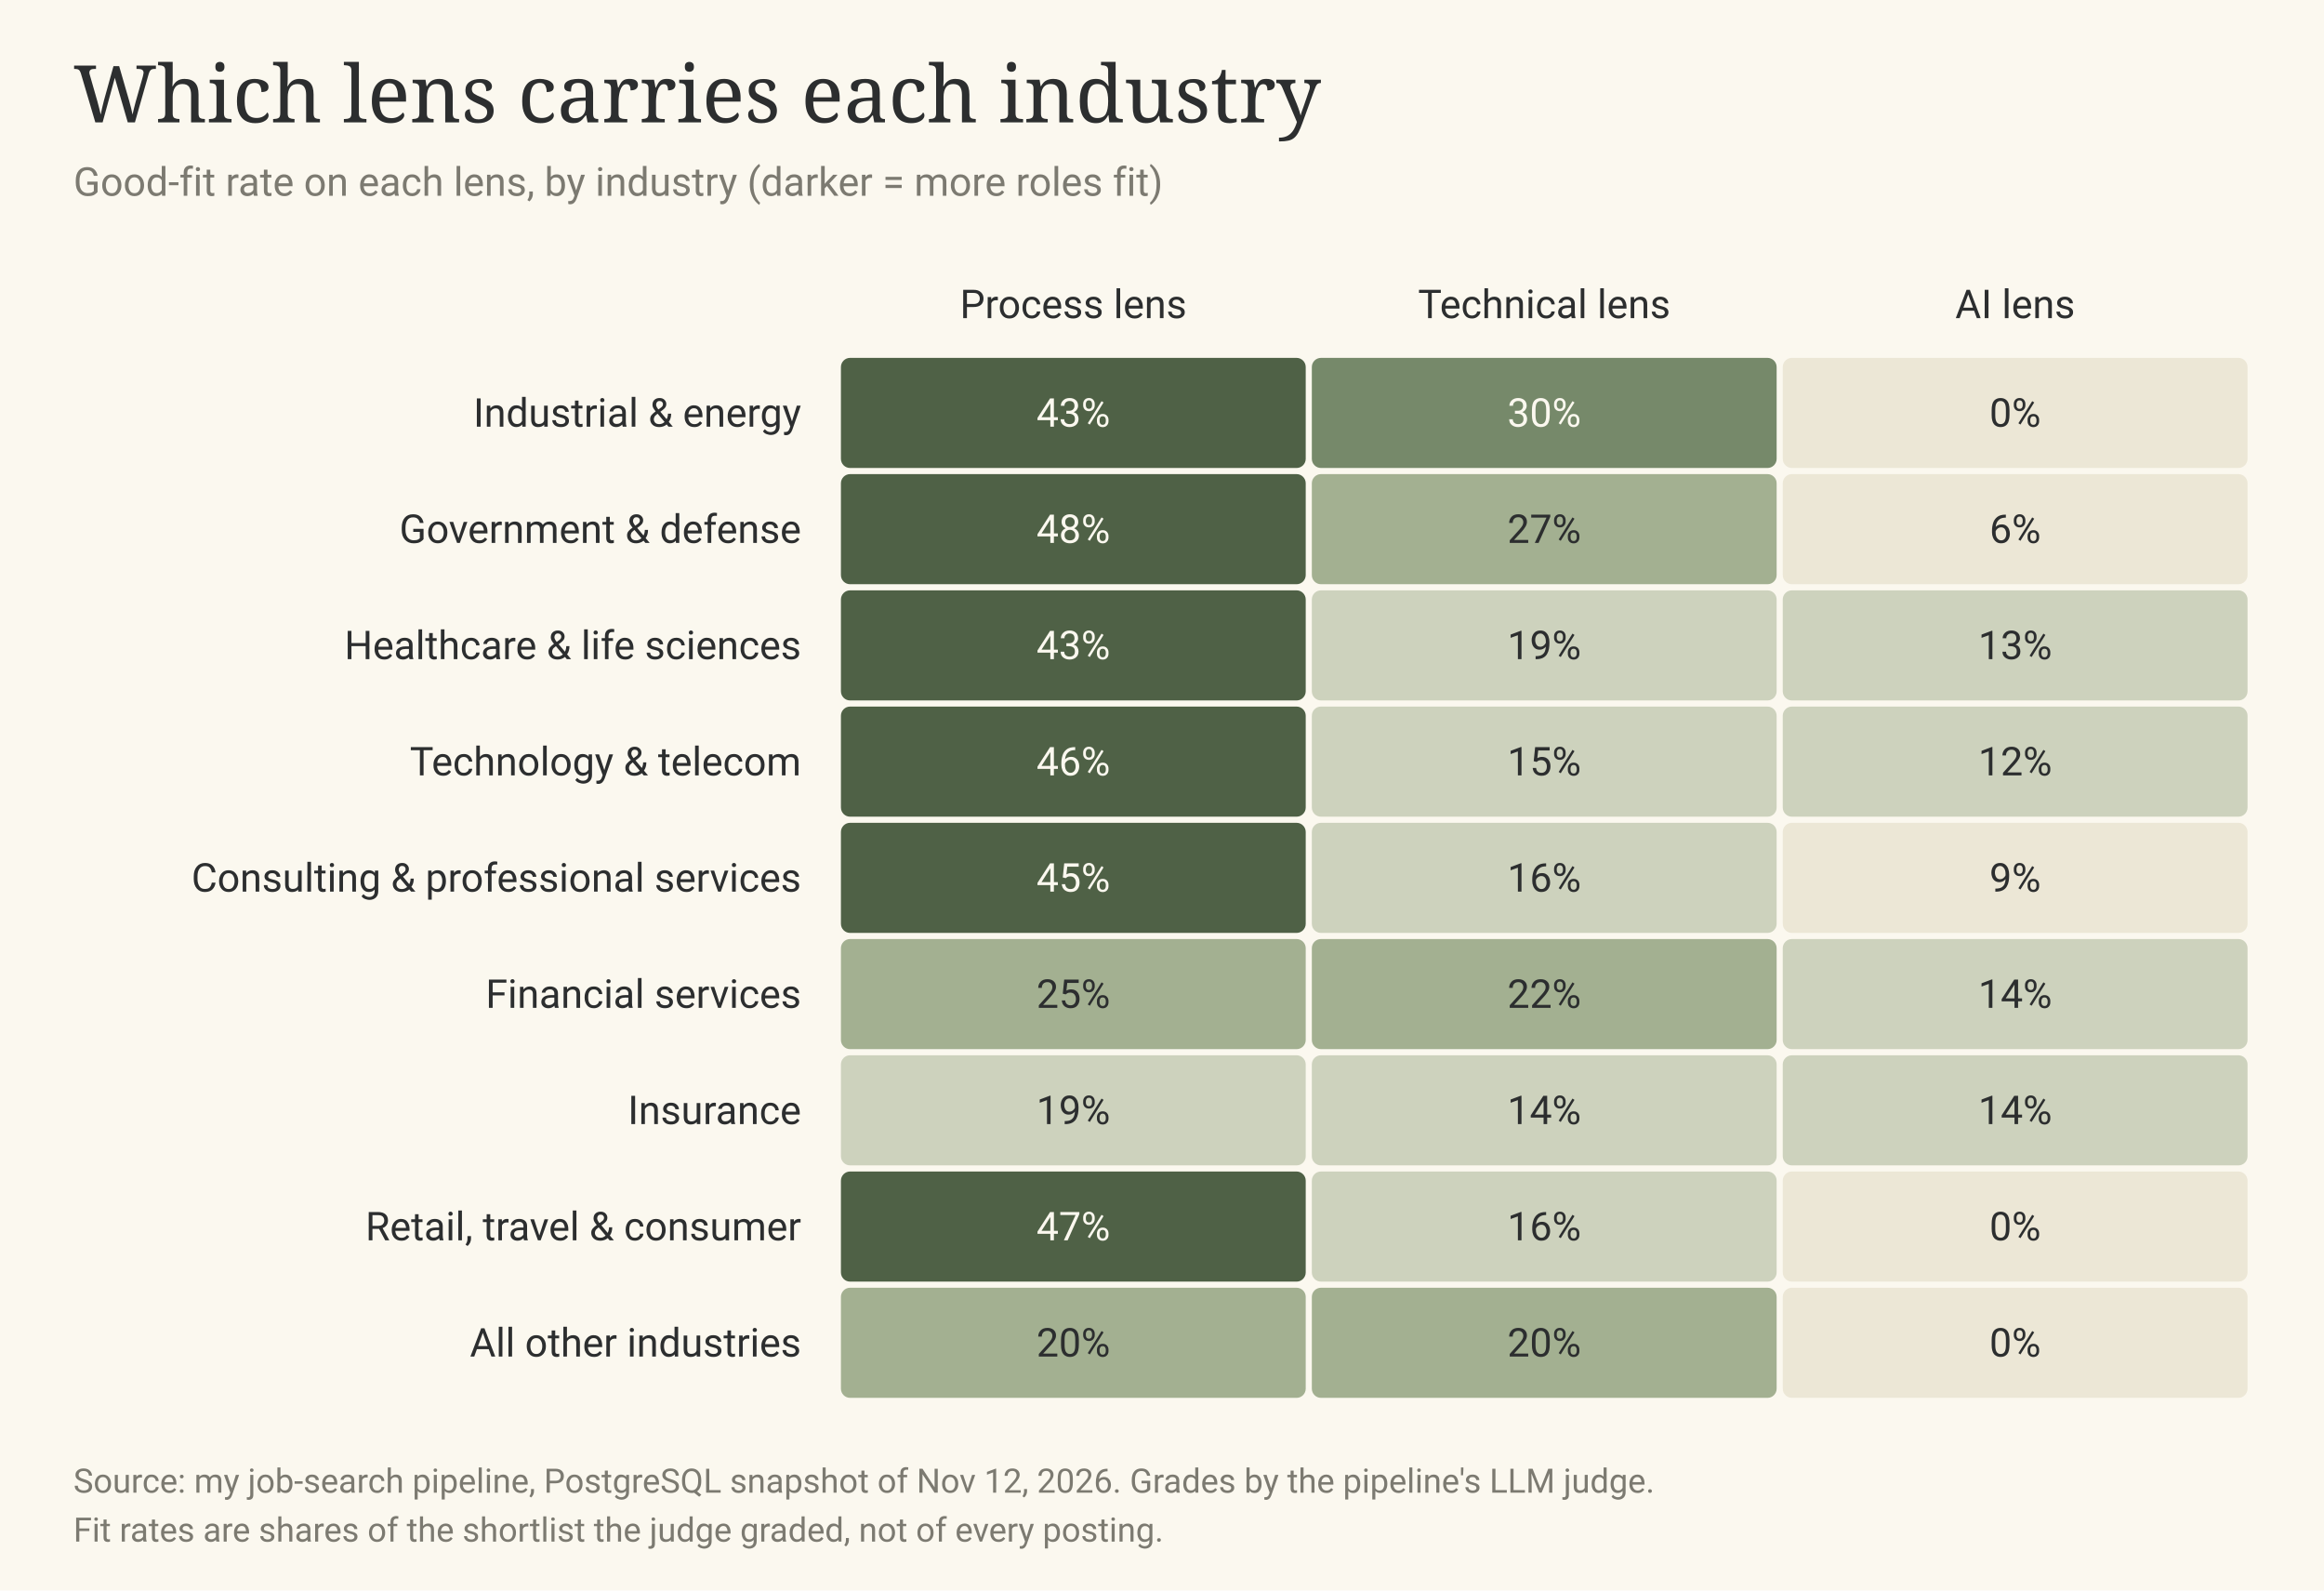
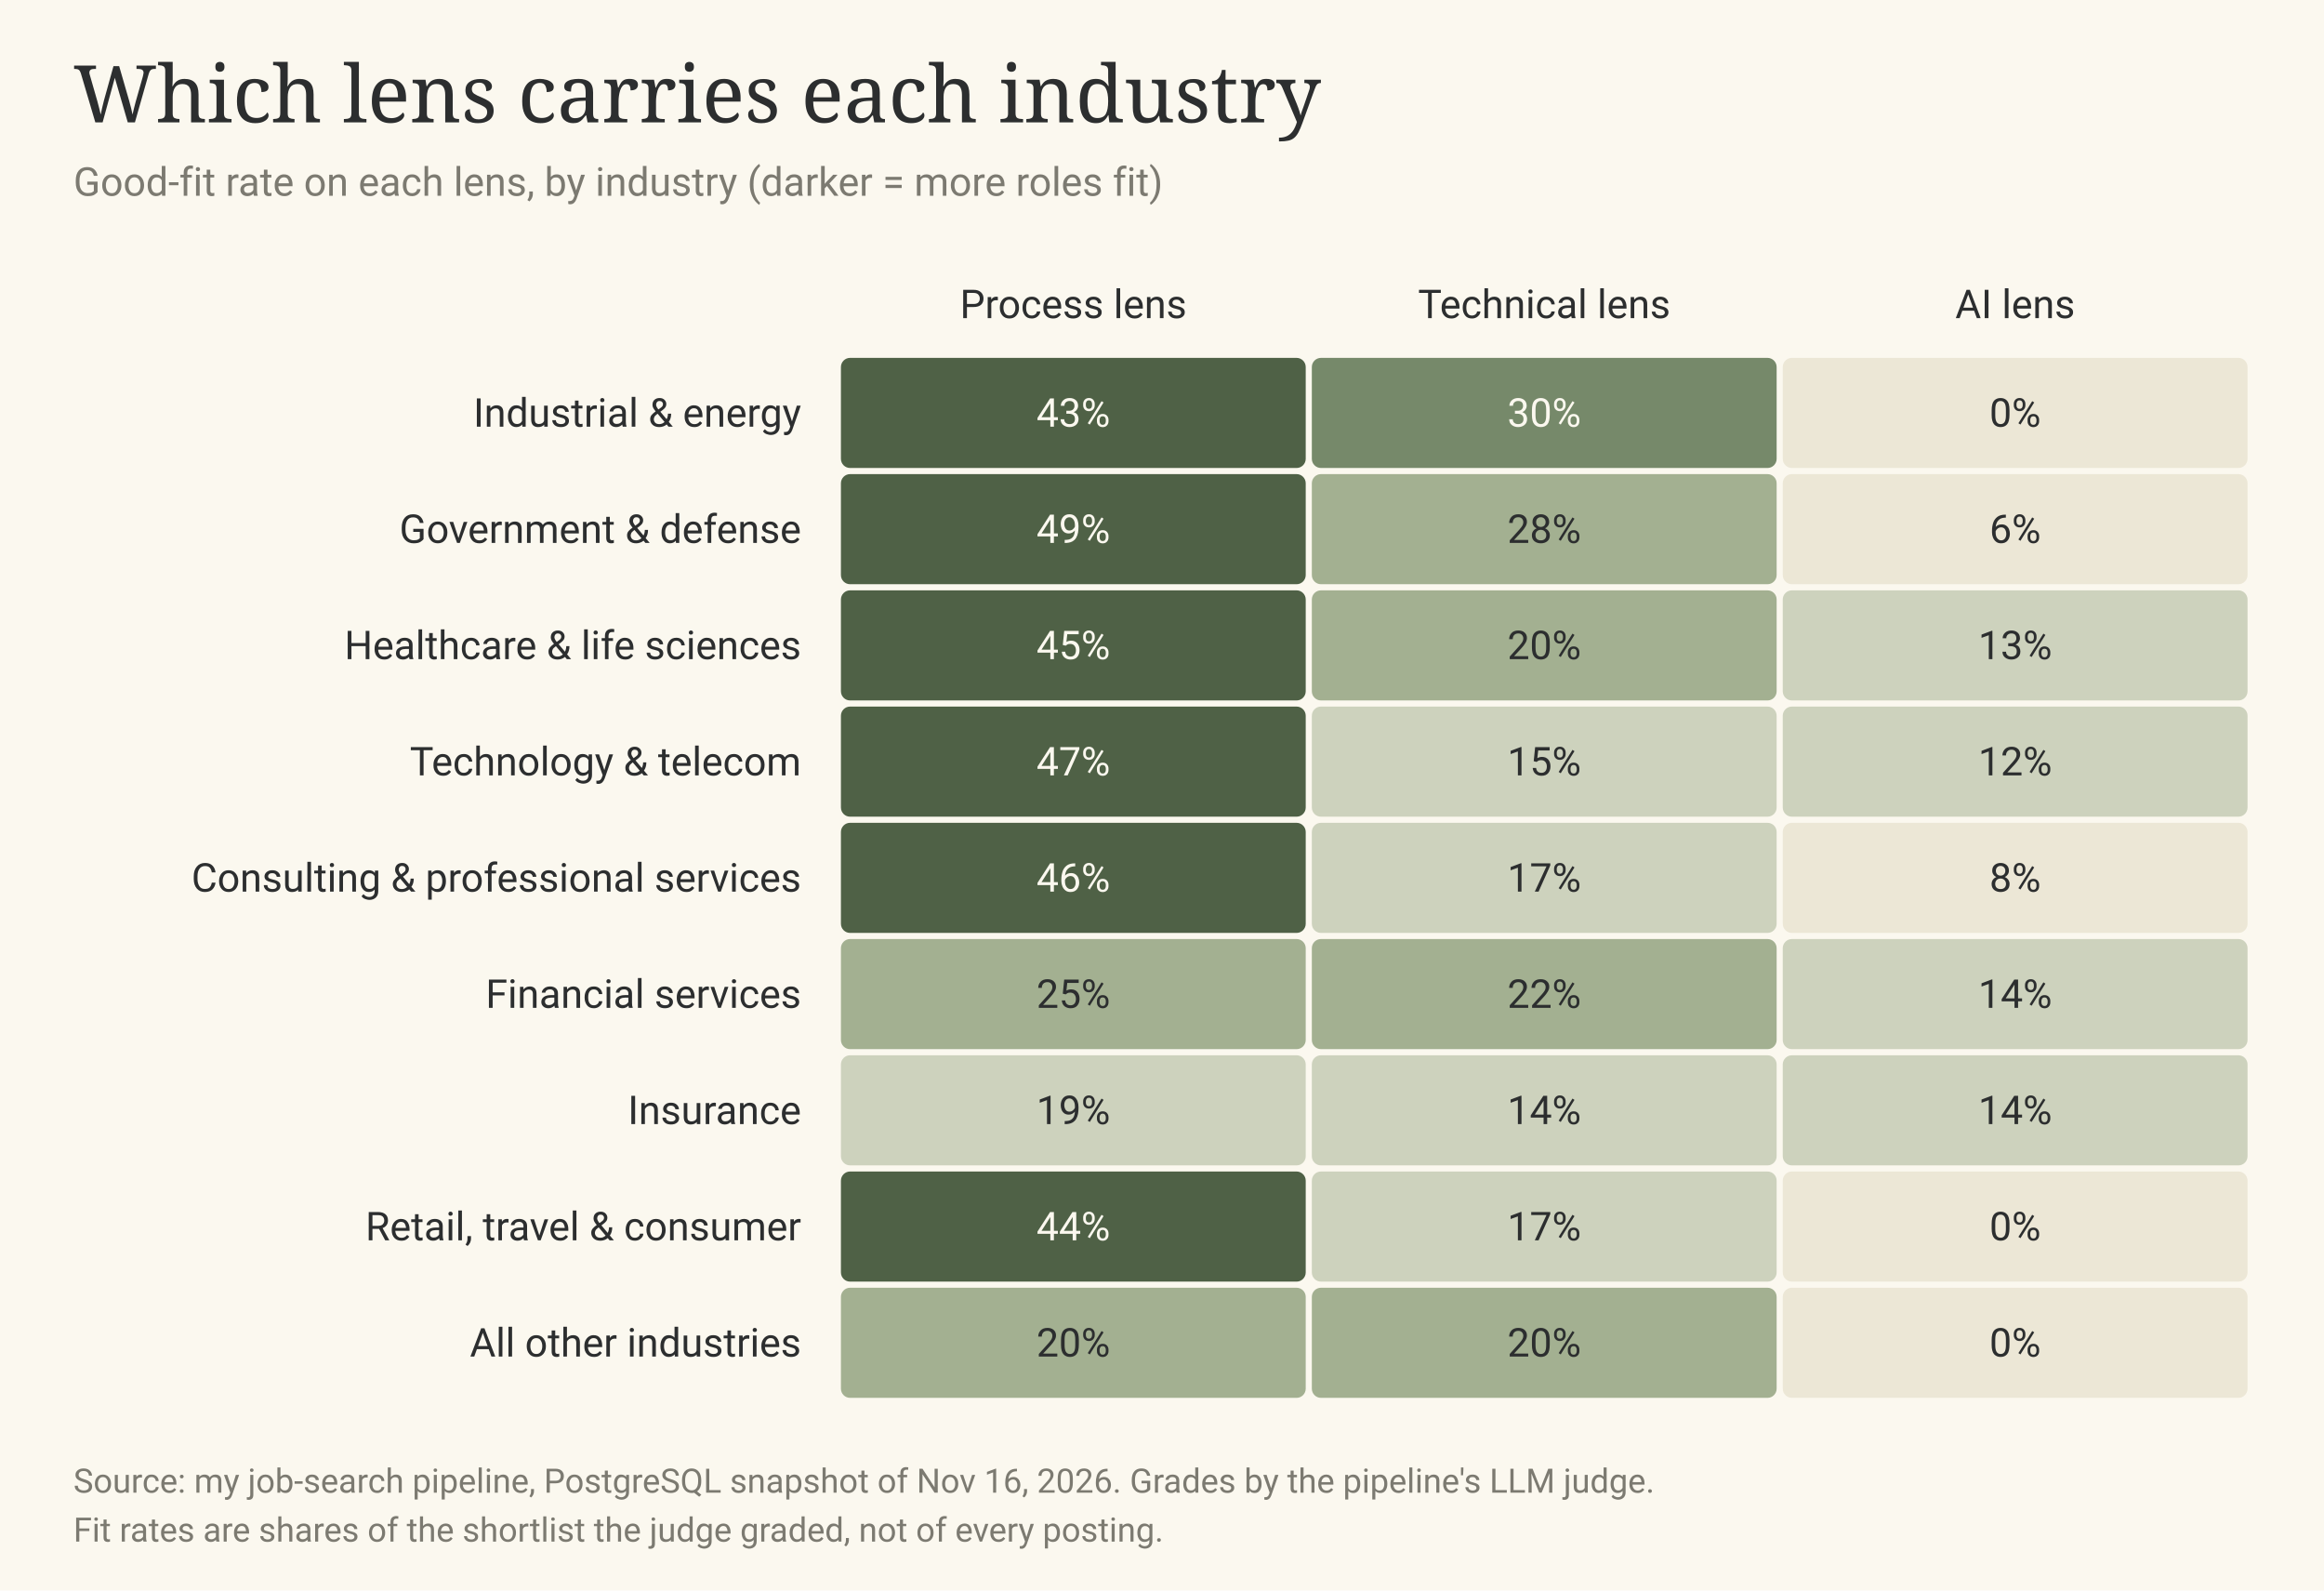
<svg xmlns="http://www.w3.org/2000/svg" viewBox="0 0 760 520" width="760" height="520" role="img" aria-labelledby="t d">
  <rect width="760" height="520" fill="#fbf8ef" />
  <text x="24" y="40" font-family="'Instrument Serif', 'Iowan Old Style', Georgia, serif" font-size="26" fill="#2c2e2f">Which lens carries each industry</text>
  <text x="24" y="64" font-family="-apple-system, BlinkMacSystemFont, 'Segoe UI', Roboto, Inter, sans-serif" font-size="13" fill="#7c7a71">Good-fit rate on each lens, by industry (darker = more roles fit)</text>
  <text x="351.0" y="104" text-anchor="middle" font-family="-apple-system, BlinkMacSystemFont, 'Segoe UI', Roboto, Inter, sans-serif" font-size="13" fill="#2c2e2f">Process lens</text>
  <text x="505.0" y="104" text-anchor="middle" font-family="-apple-system, BlinkMacSystemFont, 'Segoe UI', Roboto, Inter, sans-serif" font-size="13" fill="#2c2e2f">Technical lens</text>
  <text x="659.0" y="104" text-anchor="middle" font-family="-apple-system, BlinkMacSystemFont, 'Segoe UI', Roboto, Inter, sans-serif" font-size="13" fill="#2c2e2f">AI lens</text>
  <text x="262" y="139.5" text-anchor="end" font-family="-apple-system, BlinkMacSystemFont, 'Segoe UI', Roboto, Inter, sans-serif" font-size="13" fill="#2c2e2f">Industrial &amp; energy</text>
  <g>
    <rect x="275.0" y="117.0" width="152.0" height="36" rx="3" fill="#4f6146" />
    <text x="351.0" y="139.5" text-anchor="middle" font-family="-apple-system, BlinkMacSystemFont, 'Segoe UI', Roboto, Inter, sans-serif" font-size="13" fill="#fbf8ef">43%</text>
  </g>
  <g>
    <rect x="429.0" y="117.0" width="152.0" height="36" rx="3" fill="#76896a" />
    <text x="505.0" y="139.5" text-anchor="middle" font-family="-apple-system, BlinkMacSystemFont, 'Segoe UI', Roboto, Inter, sans-serif" font-size="13" fill="#fbf8ef">30%</text>
  </g>
  <g>
    <rect x="583.0" y="117.0" width="152.0" height="36" rx="3" fill="#ece7d6" />
    <text x="659.0" y="139.5" text-anchor="middle" font-family="-apple-system, BlinkMacSystemFont, 'Segoe UI', Roboto, Inter, sans-serif" font-size="13" fill="#2c2e2f">0%</text>
  </g>
  <text x="262" y="177.5" text-anchor="end" font-family="-apple-system, BlinkMacSystemFont, 'Segoe UI', Roboto, Inter, sans-serif" font-size="13" fill="#2c2e2f">Government &amp; defense</text>
  <g>
    <rect x="275.0" y="155.0" width="152.0" height="36" rx="3" fill="#4f6146" />
-     <text x="351.0" y="177.5" text-anchor="middle" font-family="-apple-system, BlinkMacSystemFont, 'Segoe UI', Roboto, Inter, sans-serif" font-size="13" fill="#fbf8ef">48%</text>
+     <text x="351.0" y="177.5" text-anchor="middle" font-family="-apple-system, BlinkMacSystemFont, 'Segoe UI', Roboto, Inter, sans-serif" font-size="13" fill="#fbf8ef">49%</text>
  </g>
  <g>
    <rect x="429.0" y="155.0" width="152.0" height="36" rx="3" fill="#a3b091" />
-     <text x="505.0" y="177.5" text-anchor="middle" font-family="-apple-system, BlinkMacSystemFont, 'Segoe UI', Roboto, Inter, sans-serif" font-size="13" fill="#2c2e2f">27%</text>
+     <text x="505.0" y="177.5" text-anchor="middle" font-family="-apple-system, BlinkMacSystemFont, 'Segoe UI', Roboto, Inter, sans-serif" font-size="13" fill="#2c2e2f">28%</text>
  </g>
  <g>
    <rect x="583.0" y="155.0" width="152.0" height="36" rx="3" fill="#ece7d6" />
    <text x="659.0" y="177.5" text-anchor="middle" font-family="-apple-system, BlinkMacSystemFont, 'Segoe UI', Roboto, Inter, sans-serif" font-size="13" fill="#2c2e2f">6%</text>
  </g>
  <text x="262" y="215.5" text-anchor="end" font-family="-apple-system, BlinkMacSystemFont, 'Segoe UI', Roboto, Inter, sans-serif" font-size="13" fill="#2c2e2f">Healthcare &amp; life sciences</text>
  <g>
    <rect x="275.0" y="193.0" width="152.0" height="36" rx="3" fill="#4f6146" />
-     <text x="351.0" y="215.5" text-anchor="middle" font-family="-apple-system, BlinkMacSystemFont, 'Segoe UI', Roboto, Inter, sans-serif" font-size="13" fill="#fbf8ef">43%</text>
+     <text x="351.0" y="215.5" text-anchor="middle" font-family="-apple-system, BlinkMacSystemFont, 'Segoe UI', Roboto, Inter, sans-serif" font-size="13" fill="#fbf8ef">45%</text>
  </g>
  <g>
-     <rect x="429.0" y="193.0" width="152.0" height="36" rx="3" fill="#cdd2bd" />
-     <text x="505.0" y="215.5" text-anchor="middle" font-family="-apple-system, BlinkMacSystemFont, 'Segoe UI', Roboto, Inter, sans-serif" font-size="13" fill="#2c2e2f">19%</text>
+     <rect x="429.0" y="193.0" width="152.0" height="36" rx="3" fill="#a3b091" />
+     <text x="505.0" y="215.5" text-anchor="middle" font-family="-apple-system, BlinkMacSystemFont, 'Segoe UI', Roboto, Inter, sans-serif" font-size="13" fill="#2c2e2f">20%</text>
  </g>
  <g>
    <rect x="583.0" y="193.0" width="152.0" height="36" rx="3" fill="#cdd2bd" />
    <text x="659.0" y="215.5" text-anchor="middle" font-family="-apple-system, BlinkMacSystemFont, 'Segoe UI', Roboto, Inter, sans-serif" font-size="13" fill="#2c2e2f">13%</text>
  </g>
  <text x="262" y="253.5" text-anchor="end" font-family="-apple-system, BlinkMacSystemFont, 'Segoe UI', Roboto, Inter, sans-serif" font-size="13" fill="#2c2e2f">Technology &amp; telecom</text>
  <g>
    <rect x="275.0" y="231.0" width="152.0" height="36" rx="3" fill="#4f6146" />
-     <text x="351.0" y="253.5" text-anchor="middle" font-family="-apple-system, BlinkMacSystemFont, 'Segoe UI', Roboto, Inter, sans-serif" font-size="13" fill="#fbf8ef">46%</text>
+     <text x="351.0" y="253.5" text-anchor="middle" font-family="-apple-system, BlinkMacSystemFont, 'Segoe UI', Roboto, Inter, sans-serif" font-size="13" fill="#fbf8ef">47%</text>
  </g>
  <g>
    <rect x="429.0" y="231.0" width="152.0" height="36" rx="3" fill="#cdd2bd" />
    <text x="505.0" y="253.5" text-anchor="middle" font-family="-apple-system, BlinkMacSystemFont, 'Segoe UI', Roboto, Inter, sans-serif" font-size="13" fill="#2c2e2f">15%</text>
  </g>
  <g>
    <rect x="583.0" y="231.0" width="152.0" height="36" rx="3" fill="#cdd2bd" />
    <text x="659.0" y="253.5" text-anchor="middle" font-family="-apple-system, BlinkMacSystemFont, 'Segoe UI', Roboto, Inter, sans-serif" font-size="13" fill="#2c2e2f">12%</text>
  </g>
  <text x="262" y="291.5" text-anchor="end" font-family="-apple-system, BlinkMacSystemFont, 'Segoe UI', Roboto, Inter, sans-serif" font-size="13" fill="#2c2e2f">Consulting &amp; professional services</text>
  <g>
    <rect x="275.0" y="269.0" width="152.0" height="36" rx="3" fill="#4f6146" />
-     <text x="351.0" y="291.5" text-anchor="middle" font-family="-apple-system, BlinkMacSystemFont, 'Segoe UI', Roboto, Inter, sans-serif" font-size="13" fill="#fbf8ef">45%</text>
+     <text x="351.0" y="291.5" text-anchor="middle" font-family="-apple-system, BlinkMacSystemFont, 'Segoe UI', Roboto, Inter, sans-serif" font-size="13" fill="#fbf8ef">46%</text>
  </g>
  <g>
    <rect x="429.0" y="269.0" width="152.0" height="36" rx="3" fill="#cdd2bd" />
-     <text x="505.0" y="291.5" text-anchor="middle" font-family="-apple-system, BlinkMacSystemFont, 'Segoe UI', Roboto, Inter, sans-serif" font-size="13" fill="#2c2e2f">16%</text>
+     <text x="505.0" y="291.5" text-anchor="middle" font-family="-apple-system, BlinkMacSystemFont, 'Segoe UI', Roboto, Inter, sans-serif" font-size="13" fill="#2c2e2f">17%</text>
  </g>
  <g>
    <rect x="583.0" y="269.0" width="152.0" height="36" rx="3" fill="#ece7d6" />
-     <text x="659.0" y="291.5" text-anchor="middle" font-family="-apple-system, BlinkMacSystemFont, 'Segoe UI', Roboto, Inter, sans-serif" font-size="13" fill="#2c2e2f">9%</text>
+     <text x="659.0" y="291.5" text-anchor="middle" font-family="-apple-system, BlinkMacSystemFont, 'Segoe UI', Roboto, Inter, sans-serif" font-size="13" fill="#2c2e2f">8%</text>
  </g>
  <text x="262" y="329.5" text-anchor="end" font-family="-apple-system, BlinkMacSystemFont, 'Segoe UI', Roboto, Inter, sans-serif" font-size="13" fill="#2c2e2f">Financial services</text>
  <g>
    <rect x="275.0" y="307.0" width="152.0" height="36" rx="3" fill="#a3b091" />
    <text x="351.0" y="329.5" text-anchor="middle" font-family="-apple-system, BlinkMacSystemFont, 'Segoe UI', Roboto, Inter, sans-serif" font-size="13" fill="#2c2e2f">25%</text>
  </g>
  <g>
    <rect x="429.0" y="307.0" width="152.0" height="36" rx="3" fill="#a3b091" />
    <text x="505.0" y="329.5" text-anchor="middle" font-family="-apple-system, BlinkMacSystemFont, 'Segoe UI', Roboto, Inter, sans-serif" font-size="13" fill="#2c2e2f">22%</text>
  </g>
  <g>
    <rect x="583.0" y="307.0" width="152.0" height="36" rx="3" fill="#cdd2bd" />
    <text x="659.0" y="329.5" text-anchor="middle" font-family="-apple-system, BlinkMacSystemFont, 'Segoe UI', Roboto, Inter, sans-serif" font-size="13" fill="#2c2e2f">14%</text>
  </g>
  <text x="262" y="367.5" text-anchor="end" font-family="-apple-system, BlinkMacSystemFont, 'Segoe UI', Roboto, Inter, sans-serif" font-size="13" fill="#2c2e2f">Insurance</text>
  <g>
    <rect x="275.0" y="345.0" width="152.0" height="36" rx="3" fill="#cdd2bd" />
    <text x="351.0" y="367.5" text-anchor="middle" font-family="-apple-system, BlinkMacSystemFont, 'Segoe UI', Roboto, Inter, sans-serif" font-size="13" fill="#2c2e2f">19%</text>
  </g>
  <g>
    <rect x="429.0" y="345.0" width="152.0" height="36" rx="3" fill="#cdd2bd" />
    <text x="505.0" y="367.5" text-anchor="middle" font-family="-apple-system, BlinkMacSystemFont, 'Segoe UI', Roboto, Inter, sans-serif" font-size="13" fill="#2c2e2f">14%</text>
  </g>
  <g>
    <rect x="583.0" y="345.0" width="152.0" height="36" rx="3" fill="#cdd2bd" />
    <text x="659.0" y="367.5" text-anchor="middle" font-family="-apple-system, BlinkMacSystemFont, 'Segoe UI', Roboto, Inter, sans-serif" font-size="13" fill="#2c2e2f">14%</text>
  </g>
  <text x="262" y="405.5" text-anchor="end" font-family="-apple-system, BlinkMacSystemFont, 'Segoe UI', Roboto, Inter, sans-serif" font-size="13" fill="#2c2e2f">Retail, travel &amp; consumer</text>
  <g>
    <rect x="275.0" y="383.0" width="152.0" height="36" rx="3" fill="#4f6146" />
-     <text x="351.0" y="405.5" text-anchor="middle" font-family="-apple-system, BlinkMacSystemFont, 'Segoe UI', Roboto, Inter, sans-serif" font-size="13" fill="#fbf8ef">47%</text>
+     <text x="351.0" y="405.5" text-anchor="middle" font-family="-apple-system, BlinkMacSystemFont, 'Segoe UI', Roboto, Inter, sans-serif" font-size="13" fill="#fbf8ef">44%</text>
  </g>
  <g>
    <rect x="429.0" y="383.0" width="152.0" height="36" rx="3" fill="#cdd2bd" />
-     <text x="505.0" y="405.5" text-anchor="middle" font-family="-apple-system, BlinkMacSystemFont, 'Segoe UI', Roboto, Inter, sans-serif" font-size="13" fill="#2c2e2f">16%</text>
+     <text x="505.0" y="405.5" text-anchor="middle" font-family="-apple-system, BlinkMacSystemFont, 'Segoe UI', Roboto, Inter, sans-serif" font-size="13" fill="#2c2e2f">17%</text>
  </g>
  <g>
    <rect x="583.0" y="383.0" width="152.0" height="36" rx="3" fill="#ece7d6" />
    <text x="659.0" y="405.5" text-anchor="middle" font-family="-apple-system, BlinkMacSystemFont, 'Segoe UI', Roboto, Inter, sans-serif" font-size="13" fill="#2c2e2f">0%</text>
  </g>
  <text x="262" y="443.5" text-anchor="end" font-family="-apple-system, BlinkMacSystemFont, 'Segoe UI', Roboto, Inter, sans-serif" font-size="13" fill="#2c2e2f">All other industries</text>
  <g>
    <rect x="275.0" y="421.0" width="152.0" height="36" rx="3" fill="#a3b091" />
    <text x="351.0" y="443.5" text-anchor="middle" font-family="-apple-system, BlinkMacSystemFont, 'Segoe UI', Roboto, Inter, sans-serif" font-size="13" fill="#2c2e2f">20%</text>
  </g>
  <g>
    <rect x="429.0" y="421.0" width="152.0" height="36" rx="3" fill="#a3b091" />
    <text x="505.0" y="443.5" text-anchor="middle" font-family="-apple-system, BlinkMacSystemFont, 'Segoe UI', Roboto, Inter, sans-serif" font-size="13" fill="#2c2e2f">20%</text>
  </g>
  <g>
    <rect x="583.0" y="421.0" width="152.0" height="36" rx="3" fill="#ece7d6" />
    <text x="659.0" y="443.5" text-anchor="middle" font-family="-apple-system, BlinkMacSystemFont, 'Segoe UI', Roboto, Inter, sans-serif" font-size="13" fill="#2c2e2f">0%</text>
  </g>
-   <text x="24" y="488" font-family="-apple-system, BlinkMacSystemFont, 'Segoe UI', Roboto, Inter, sans-serif" font-size="11" fill="#7c7a71">Source: my job-search pipeline, PostgreSQL snapshot of Nov 12, 2026. Grades by the pipeline's LLM judge.</text>
+   <text x="24" y="488" font-family="-apple-system, BlinkMacSystemFont, 'Segoe UI', Roboto, Inter, sans-serif" font-size="11" fill="#7c7a71">Source: my job-search pipeline, PostgreSQL snapshot of Nov 16, 2026. Grades by the pipeline's LLM judge.</text>
  <text x="24" y="504" font-family="-apple-system, BlinkMacSystemFont, 'Segoe UI', Roboto, Inter, sans-serif" font-size="11" fill="#7c7a71">Fit rates are shares of the shortlist the judge graded, not of every posting.</text>
</svg>
